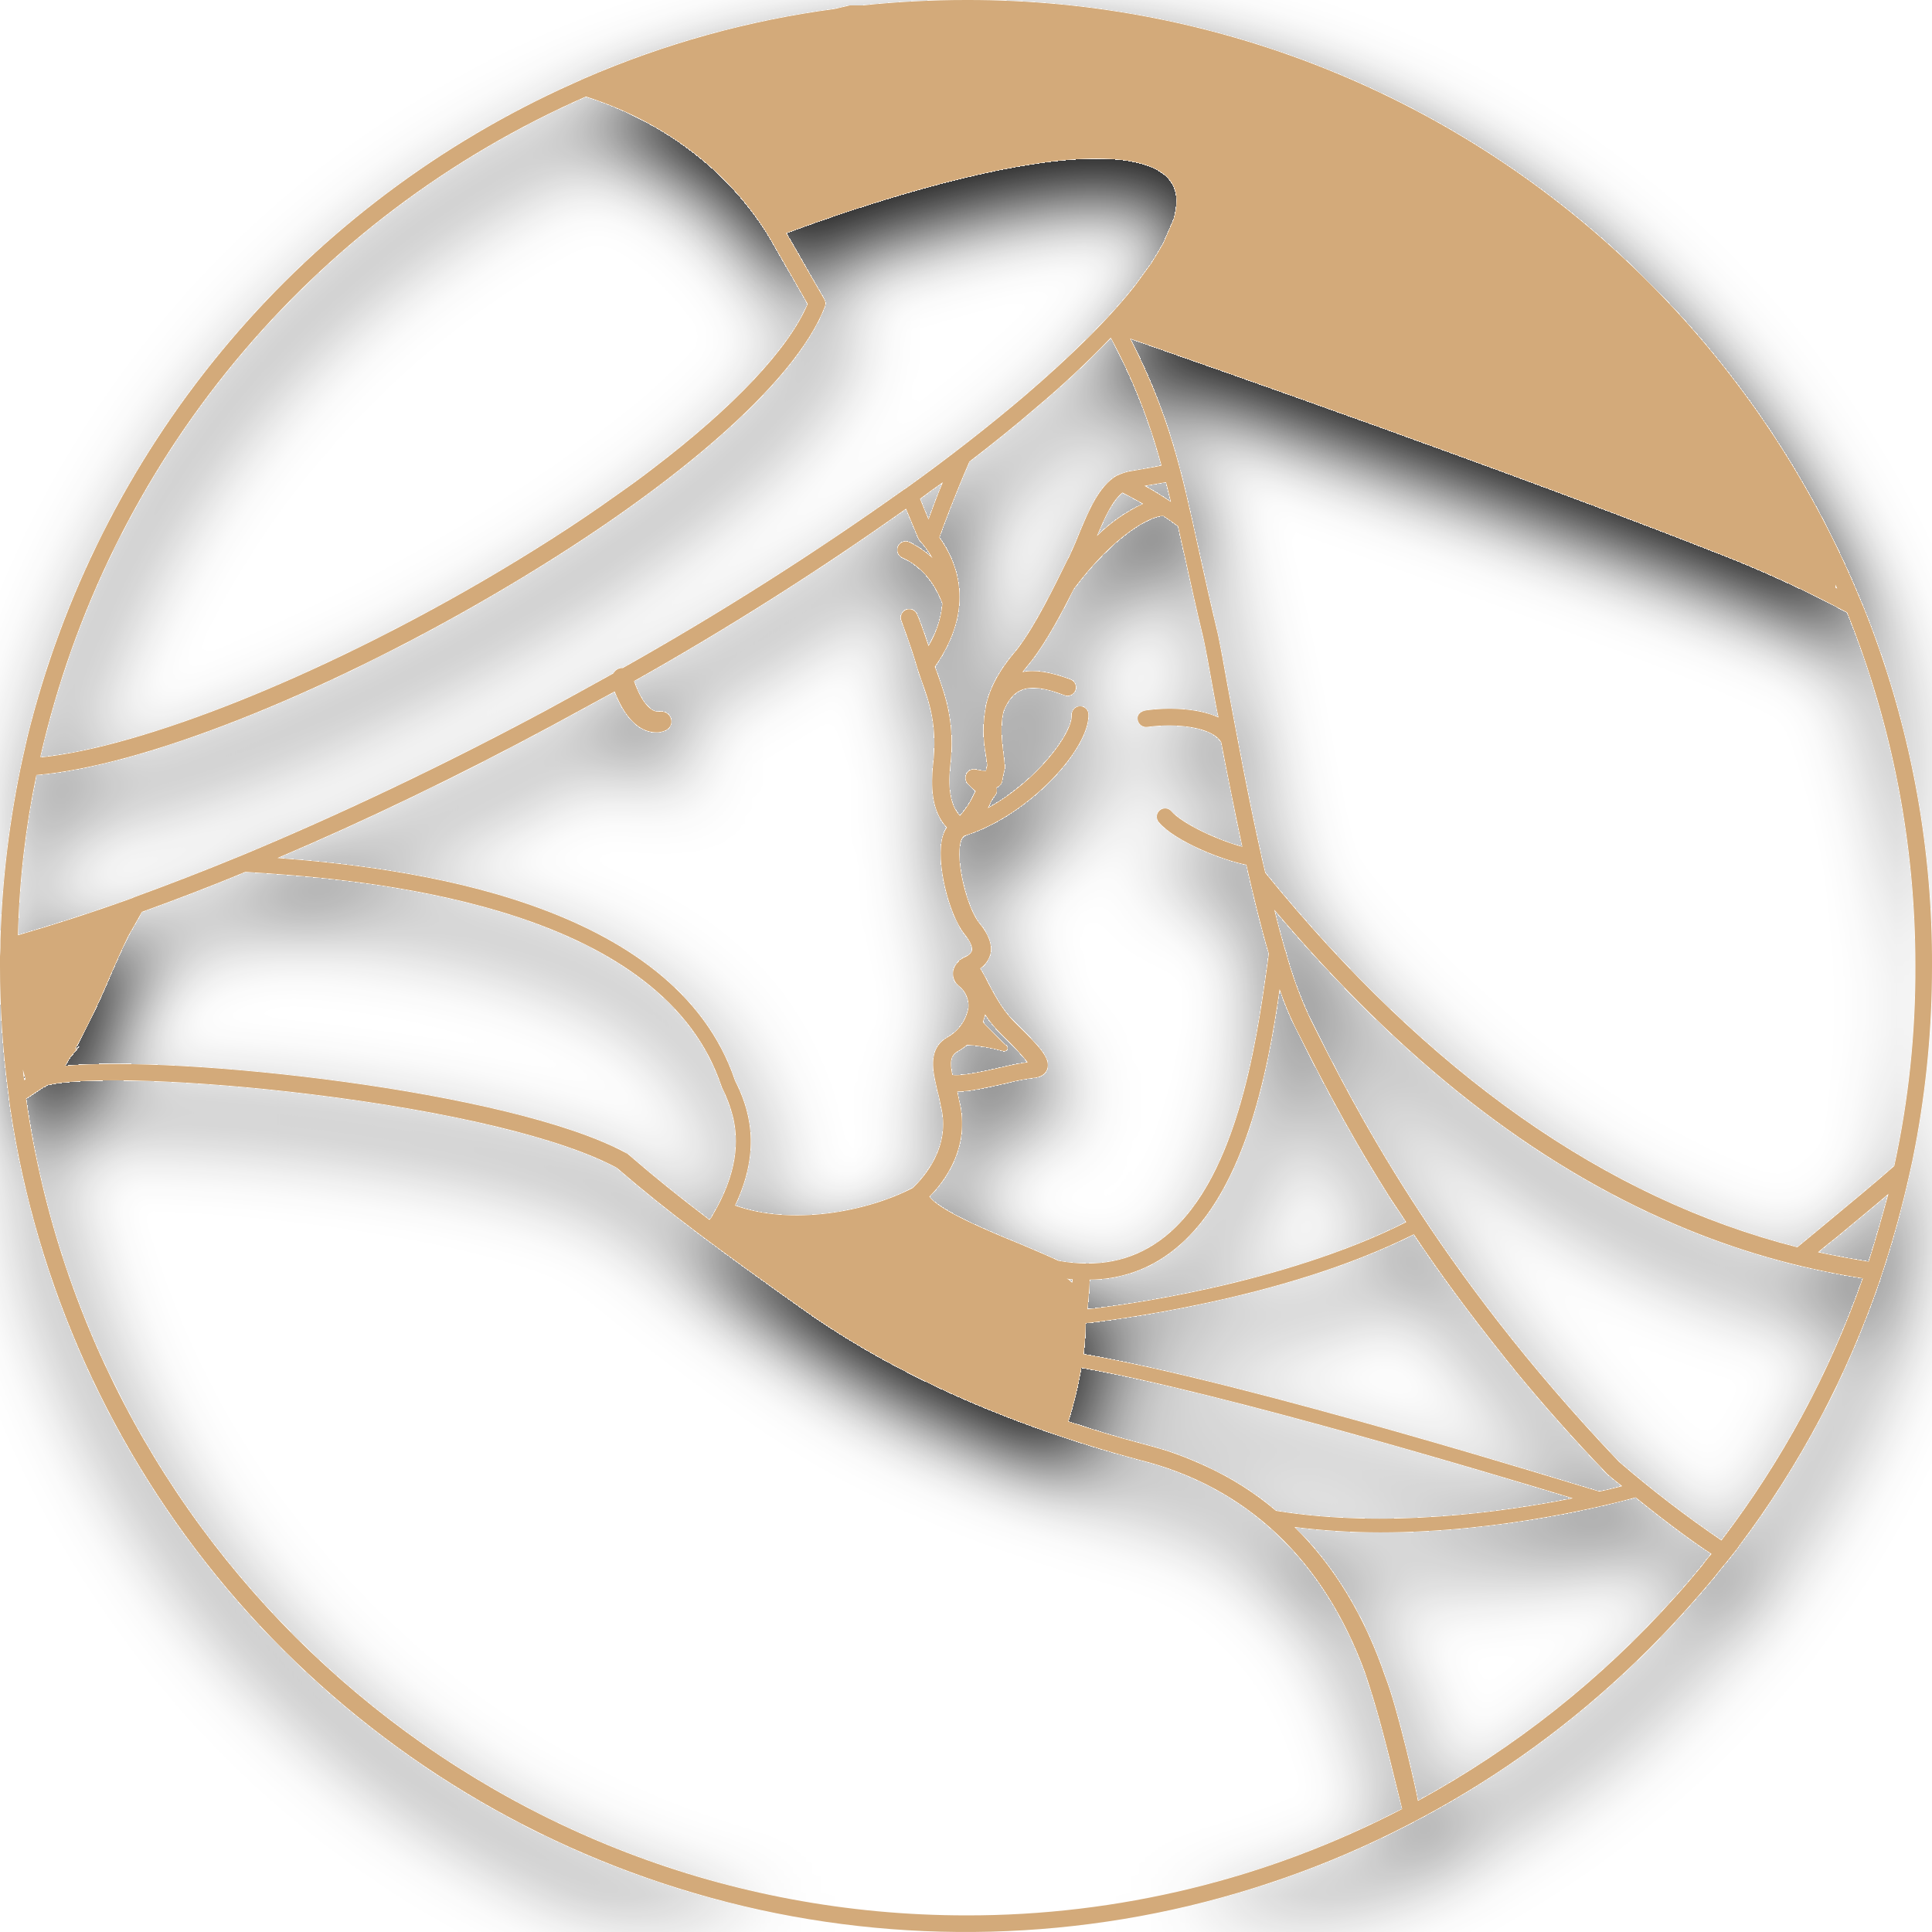
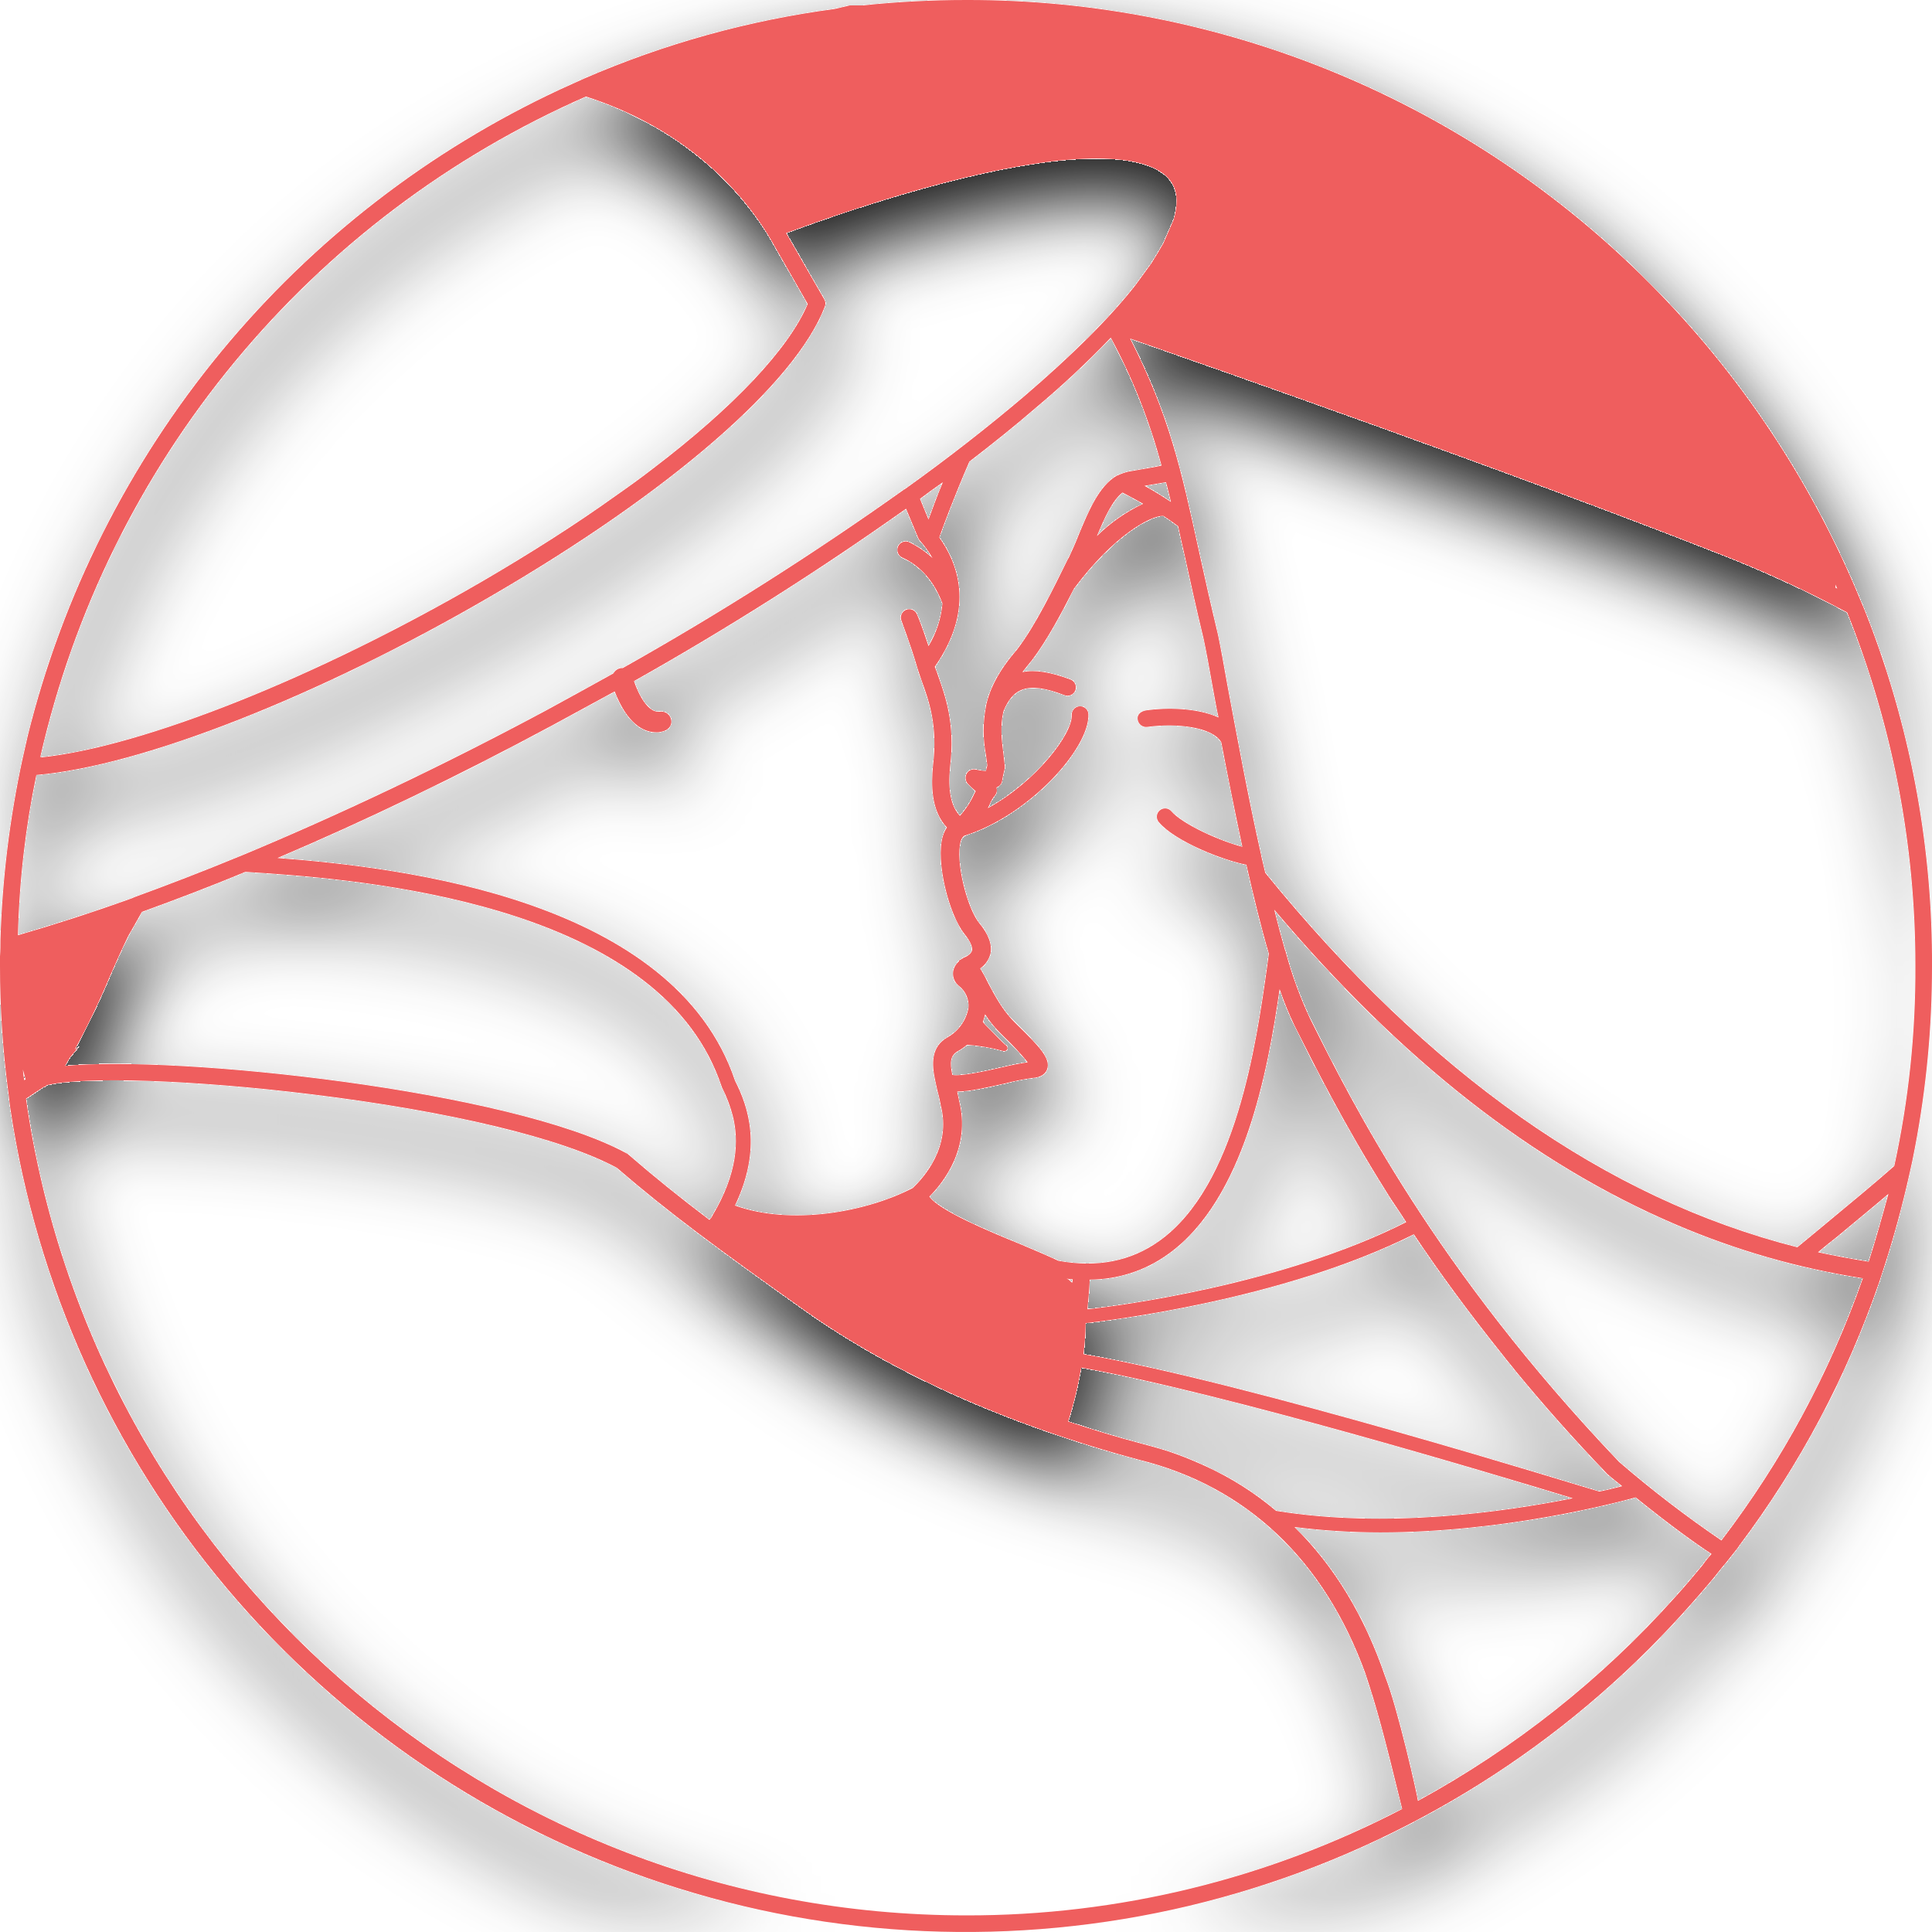
<svg xmlns="http://www.w3.org/2000/svg" width="203" height="203" viewBox="0 0 203 203" fill="none">
  <g filter="url(#filter0_d_35_160)">
-     <path d="M196.584 65.811C196.254 64.962 195.924 64.065 195.546 63.216C190.415 50.687 182.846 39.302 173.279 29.721C163.875 20.272 152.692 12.78 140.376 7.679C128.06 2.577 114.854 -0.033 101.524 -0C97.899 -0.001 94.278 0.188 90.673 0.566H89.305L87.701 0.943C78.629 2.149 69.77 4.61 61.377 8.256C60.527 8.633 59.725 9.011 58.876 9.388C45.077 15.814 32.891 25.246 23.209 36.992C13.528 48.739 6.597 62.502 2.925 77.275C2.736 78.124 2.548 78.926 2.359 79.775C1.018 85.998 0.244 92.33 0.047 98.693C0.047 99.306 0.047 99.872 -1.81177e-05 100.486V101.523C-0.002 105.893 0.281 110.258 0.849 114.591C0.944 115.205 0.991 115.865 1.085 116.478C3.858 135.068 11.738 152.522 23.847 166.896C35.956 181.27 51.819 192 69.667 197.889C87.516 203.778 106.649 204.595 124.935 200.25C143.221 195.905 159.941 186.568 173.232 173.279C175.638 170.873 177.902 168.372 180.072 165.778C180.497 165.259 180.874 164.74 181.299 164.268L182.384 162.9C182.525 162.738 182.651 162.565 182.761 162.381C189.09 153.962 194.057 144.602 197.48 134.641C197.669 134.075 197.858 133.462 198.046 132.896C199.037 129.829 199.886 126.668 200.594 123.508C200.83 122.517 201.019 121.573 201.207 120.583C202.401 114.316 203.002 107.95 203 101.571C203.061 89.359 200.887 77.239 196.584 65.811ZM150.351 46.185V46.044V46.185ZM119.545 75.624C119.58 75.853 119.703 76.06 119.888 76.201C120.073 76.342 120.305 76.406 120.536 76.378C123.649 75.954 127.376 76.378 128.32 77.982C128.98 81.426 129.735 85.2 130.537 88.975C128.178 88.361 124.263 86.616 123.083 85.248C123.009 85.161 122.918 85.09 122.816 85.038C122.714 84.986 122.603 84.955 122.489 84.946C122.376 84.938 122.261 84.951 122.152 84.987C122.044 85.022 121.943 85.079 121.857 85.153C121.77 85.228 121.699 85.318 121.647 85.42C121.595 85.522 121.564 85.633 121.555 85.747C121.547 85.861 121.56 85.975 121.596 86.084C121.631 86.192 121.688 86.293 121.762 86.38C123.461 88.408 128.508 90.39 130.962 90.862C131.716 94.164 132.471 97.325 133.32 100.202C133.273 100.674 133.179 101.146 133.132 101.618C132 109.685 129.877 124.64 121.809 130.395C118.837 132.518 115.299 133.226 111.195 132.471C110.11 131.952 108.647 131.339 107.09 130.678C104.071 129.452 98.646 127.187 97.655 125.725C99.118 124.262 102.043 120.583 100.769 115.629C100.722 115.299 100.627 115.016 100.58 114.686H100.627C101.854 114.686 103.505 114.308 105.628 113.836C106.559 113.592 107.505 113.403 108.459 113.27C109.449 113.223 109.874 112.751 110.015 112.374C110.44 111.242 109.213 109.968 106.949 107.751L106.571 107.373C105.251 106.052 104.449 104.448 103.788 103.222C103.551 102.718 103.283 102.23 102.986 101.759C103.525 101.39 103.911 100.836 104.071 100.202C104.26 99.259 103.882 98.174 102.892 96.995C101.618 95.438 100.344 90.437 100.957 88.361C101.02 88.137 101.152 87.939 101.335 87.795H101.382C108.128 85.672 114.591 78.549 114.356 74.963C114.323 74.743 114.208 74.543 114.034 74.404C113.859 74.265 113.639 74.198 113.416 74.216C113.194 74.234 112.987 74.336 112.838 74.501C112.688 74.666 112.606 74.882 112.61 75.105C112.752 77.039 108.883 82.134 103.788 84.917C103.876 84.765 103.955 84.607 104.024 84.445C104.138 84.155 104.297 83.885 104.496 83.644C104.592 83.545 104.664 83.426 104.705 83.295C104.746 83.163 104.755 83.024 104.732 82.889C104.735 82.863 104.732 82.837 104.724 82.813C104.716 82.788 104.702 82.766 104.684 82.747C104.72 82.742 104.753 82.726 104.779 82.7C104.916 82.646 105.036 82.556 105.127 82.44C105.218 82.324 105.277 82.186 105.298 82.04C105.439 81.19 105.534 80.954 105.534 80.907C105.572 80.785 105.588 80.657 105.581 80.53L105.439 79.256C105.251 77.794 105.062 76.331 105.439 74.727C106.383 72.463 107.751 71.472 111.808 73.029C111.918 73.077 112.037 73.103 112.157 73.103C112.277 73.104 112.396 73.08 112.507 73.034C112.618 72.987 112.718 72.918 112.801 72.831C112.884 72.744 112.948 72.641 112.99 72.528C113.032 72.416 113.05 72.296 113.044 72.176C113.038 72.056 113.007 71.938 112.954 71.83C112.901 71.723 112.826 71.627 112.734 71.549C112.643 71.471 112.536 71.413 112.421 71.378C110.393 70.623 108.742 70.34 107.421 70.623C107.704 70.246 108.034 69.868 108.364 69.444L108.411 69.396C110.015 67.273 111.478 64.537 112.846 61.848C117.045 56.234 120.913 54.158 122.234 54.206C122.989 54.677 123.508 55.102 123.791 55.291C123.98 56.234 124.215 57.225 124.451 58.263C125.017 60.857 125.678 63.83 126.48 67.179C126.763 68.5 127.093 70.34 127.471 72.463C127.659 73.406 127.801 74.397 128.037 75.388C125.772 74.35 122.517 74.35 120.488 74.633C119.781 74.727 119.451 75.152 119.545 75.624ZM7.359 111.1L8.303 109.968C8.194 110.104 8.046 110.202 7.878 110.251C9.233 107.751 10.461 105.185 11.558 102.561C12.171 101.146 12.832 99.683 13.492 98.315L14.059 97.325L14.908 95.815C18.399 94.541 22.031 93.173 25.758 91.616H25.9C36.043 92.277 65.717 94.164 74.492 111.006C75.008 112.01 75.45 113.05 75.812 114.119C75.812 114.167 75.86 114.214 75.86 114.261C76.345 115.207 76.725 116.204 76.992 117.233C77.652 119.828 77.511 123.272 74.869 127.706C74.822 127.753 74.822 127.848 74.775 127.895L74.539 128.178C71.425 125.819 68.783 123.696 66 121.29C65.953 121.243 65.905 121.196 65.858 121.196C53.687 114.544 18.54 110.864 6.841 111.997C6.982 111.714 7.171 111.43 7.359 111.1ZM70.529 75.671C70.49 75.396 70.344 75.148 70.124 74.98C69.903 74.812 69.624 74.738 69.349 74.774C68.076 74.963 67.085 72.934 66.613 71.566C76.449 66.025 85.991 59.978 95.202 53.451L96.476 56.517C96.512 56.602 96.56 56.681 96.617 56.753C97.132 57.337 97.59 57.969 97.985 58.64C97.264 57.98 96.455 57.424 95.579 56.989C95.473 56.934 95.358 56.902 95.239 56.893C95.12 56.884 95.001 56.9 94.888 56.938C94.775 56.976 94.671 57.037 94.582 57.116C94.494 57.196 94.422 57.292 94.371 57.4C94.32 57.508 94.292 57.625 94.287 57.744C94.283 57.863 94.302 57.981 94.345 58.093C94.387 58.204 94.451 58.306 94.534 58.392C94.616 58.477 94.715 58.546 94.825 58.593C96.193 59.206 97.985 60.574 99.023 63.405C98.886 64.991 98.386 66.525 97.561 67.887C96.995 66.141 96.428 64.679 96.381 64.632C96.346 64.516 96.288 64.41 96.21 64.319C96.132 64.227 96.036 64.152 95.929 64.099C95.821 64.046 95.703 64.015 95.583 64.009C95.463 64.003 95.343 64.021 95.231 64.063C95.118 64.105 95.015 64.169 94.928 64.252C94.841 64.335 94.772 64.435 94.725 64.546C94.679 64.656 94.655 64.776 94.656 64.896C94.656 65.016 94.682 65.135 94.73 65.245C94.73 65.292 95.721 67.84 96.381 70.151C96.523 70.576 96.664 71.047 96.853 71.566C97.608 73.642 98.552 76.284 98.032 80.436C97.844 82.417 97.797 85.153 99.495 86.946C99.307 87.221 99.164 87.523 99.07 87.842C98.268 90.484 99.731 96.145 101.335 98.127C102.137 99.117 102.184 99.683 102.137 99.872C102.09 100.061 101.901 100.297 101.571 100.486C101.352 100.567 101.146 100.678 100.957 100.816C100.91 100.816 100.91 100.863 100.863 100.863C100.816 100.863 100.769 100.91 100.769 100.957V101.004C100.452 101.27 100.235 101.637 100.155 102.042C100.108 102.333 100.14 102.631 100.248 102.905C100.356 103.179 100.536 103.419 100.769 103.599C101.114 103.871 101.386 104.225 101.559 104.629C101.732 105.032 101.801 105.473 101.759 105.911C101.642 106.549 101.387 107.153 101.012 107.683C100.637 108.212 100.152 108.654 99.589 108.977C97.797 109.968 97.891 111.808 98.268 113.553C98.363 113.931 98.41 114.261 98.504 114.638C98.646 115.11 98.74 115.582 98.835 116.054V116.101C100.014 120.535 96.995 123.791 95.91 124.829C91.003 127.376 83.125 128.791 77.228 126.668C80.106 120.63 78.643 116.337 77.228 113.553C70.859 94.588 42.459 91.145 29.155 90.154C38.354 86.238 48.167 81.521 58.074 76.19L64.585 72.651C65.905 76.048 67.604 76.945 68.972 76.945C69.131 76.955 69.29 76.939 69.444 76.897C70.246 76.756 70.623 76.237 70.529 75.671ZM96.664 52.413C97.466 51.8 98.268 51.233 99.07 50.667C98.41 52.224 97.938 53.592 97.561 54.583L96.664 52.413ZM105.628 109.779C105.439 109.638 104.449 108.6 103.694 107.845C103.541 107.699 103.399 107.541 103.269 107.373C103.369 107.113 103.448 106.845 103.505 106.571C103.987 107.328 104.557 108.025 105.203 108.647L105.581 109.024C106.437 109.838 107.24 110.704 107.987 111.619C107.279 111.713 106.288 111.902 105.109 112.185C103.694 112.516 100.863 113.129 100.061 112.94C99.778 111.619 99.872 110.911 100.58 110.487C100.947 110.284 101.295 110.047 101.618 109.779C102.91 109.873 104.19 110.094 105.439 110.44H105.534C105.606 110.439 105.677 110.416 105.736 110.374C105.795 110.332 105.84 110.272 105.864 110.204C105.875 110.117 105.858 110.029 105.815 109.953C105.773 109.877 105.707 109.816 105.628 109.779ZM112.657 134.783C112.516 134.688 112.421 134.547 112.28 134.452C112.138 134.358 112.138 134.405 112.091 134.358C112.233 134.358 112.327 134.405 112.468 134.405H112.704C112.712 134.533 112.696 134.661 112.657 134.783ZM113.601 143.699C128.367 146.294 156.673 154.786 165.259 157.427C157.947 158.89 145.586 160.635 134.075 158.748C131.819 156.841 129.311 155.253 126.621 154.031C125.678 153.606 124.687 153.182 123.649 152.804C122.517 152.38 121.29 152.049 120.064 151.719C117.375 151.011 114.78 150.209 112.233 149.36C112.823 147.508 113.28 145.616 113.601 143.699ZM113.837 142.284C113.979 141.236 114.057 140.18 114.072 139.123V139.029C116.148 138.793 134.689 136.623 148.558 129.688C151.2 133.651 154.314 137.896 157.947 142.425C158.371 142.991 158.843 143.51 159.267 144.076C162.145 147.568 165.306 151.153 168.844 154.833C168.844 154.839 168.846 154.845 168.848 154.851C168.85 154.856 168.854 154.862 168.858 154.866C168.862 154.87 168.868 154.874 168.873 154.876C168.879 154.879 168.885 154.88 168.891 154.88C169.41 155.352 169.929 155.729 170.448 156.154C169.835 156.295 169.033 156.531 168.042 156.72C166.202 156.201 131.009 145.256 113.837 142.284ZM114.261 137.566C114.45 135.632 114.497 134.736 114.497 134.452C117.463 134.443 120.351 133.503 122.753 131.763C130.726 126.055 133.226 112.516 134.453 103.929C134.897 105.232 135.416 106.508 136.01 107.751L136.198 108.128C138.18 112.044 141.105 117.941 145.634 125.159C145.917 125.631 146.247 126.149 146.577 126.621C146.954 127.187 147.379 127.801 147.756 128.414C134.736 135.019 117.375 137.236 114.261 137.566ZM115.252 56.328C116.054 54.441 116.856 52.602 117.941 51.752C118.743 52.177 119.451 52.554 120.111 52.932C118.311 53.782 116.668 54.93 115.252 56.328ZM120.253 51.045C121.29 50.856 122.045 50.762 122.517 50.667C122.706 51.328 122.847 52.035 123.036 52.743C122.328 52.271 121.385 51.658 120.253 51.045ZM118.649 49.535C118.224 49.627 117.812 49.769 117.422 49.96H117.375C115.488 51.045 114.403 53.639 113.365 56.14C113.035 56.989 112.657 57.838 112.28 58.64L112.233 58.687C110.629 61.942 108.836 65.669 106.855 68.264C104.92 70.481 103.977 72.416 103.599 74.161V74.208C103.268 75.906 103.268 77.652 103.599 79.35C103.647 79.728 103.694 80.058 103.741 80.436C103.682 80.621 103.635 80.81 103.599 81.002C103.234 80.987 102.871 80.939 102.514 80.86C102.332 80.818 102.141 80.837 101.971 80.913C101.8 80.99 101.66 81.121 101.571 81.285C101.483 81.448 101.445 81.633 101.462 81.818C101.478 82.002 101.549 82.178 101.665 82.323C101.928 82.611 102.212 82.879 102.514 83.125C102.467 83.266 102.373 83.361 102.326 83.502C101.951 84.31 101.458 85.057 100.863 85.719C99.92 84.729 99.589 83.077 99.825 80.577C100.391 76.001 99.306 73.076 98.552 70.953C98.457 70.623 98.316 70.34 98.221 70.057C102.609 63.782 100.486 58.97 98.693 56.47C99.07 55.385 100.203 52.318 101.854 48.497C104.307 46.61 106.666 44.723 108.789 42.883C111.566 40.563 114.212 38.09 116.714 35.477C119.006 39.737 120.795 44.249 122.045 48.922C121.432 49.063 120.3 49.252 118.649 49.535ZM192.857 61.423C192.904 61.565 192.999 61.706 193.046 61.848C192.999 61.801 192.904 61.801 192.857 61.754V61.423ZM61.565 10.143C69.632 12.737 76.331 17.738 80.577 24.484L81.002 25.192L84.87 31.938C82.889 36.656 77.086 42.789 68.594 49.252C67.321 50.243 66 51.186 64.585 52.177C60.433 55.149 55.763 58.121 50.667 61.093C33.212 71.236 15.096 78.454 4.293 79.586L4.246 79.492C7.719 64.259 14.713 50.051 24.667 38.008C34.621 25.965 47.258 16.422 61.565 10.143ZM3.821 81.426H3.868C14.861 80.483 33.59 73.123 51.564 62.65C70.481 51.658 83.597 40.241 86.663 32.221C86.714 32.1 86.736 31.969 86.728 31.838C86.719 31.707 86.681 31.58 86.616 31.466L82.606 24.484C96.334 19.436 107.892 16.653 115.205 16.653C119.498 16.653 122.281 17.597 123.225 19.389C123.744 20.333 123.744 21.607 123.319 23.069L122.234 25.569C121.857 26.23 121.432 26.938 120.96 27.692L119.309 29.957C116.62 33.401 112.657 37.316 107.657 41.609C103.93 44.77 99.731 48.072 95.108 51.375C95.06 51.375 95.06 51.422 95.013 51.422C85.494 58.202 75.62 64.469 65.434 70.198C65.306 70.188 65.177 70.204 65.056 70.246C64.795 70.337 64.576 70.521 64.443 70.764C62.131 72.038 59.773 73.359 57.414 74.633C46.327 80.577 35.429 85.719 25.334 89.918C25.239 89.965 25.192 89.965 25.098 90.012C21.324 91.569 17.644 92.984 14.153 94.258C14.059 94.305 13.917 94.353 13.823 94.4C9.624 95.909 5.614 97.183 1.887 98.268C2.02 92.607 2.667 86.97 3.821 81.426ZM2.406 112.374L2.689 113.412C2.642 113.459 2.595 113.459 2.547 113.506C2.474 113.133 2.427 112.754 2.406 112.374ZM101.524 201.254C51.281 201.254 9.577 163.891 2.736 115.44C3.444 114.969 4.057 114.544 4.67 114.167L4.718 114.214L4.906 114.025C8.822 113.082 20.333 113.459 32.646 114.969C47.318 116.761 59.065 119.592 64.82 122.706C70.34 127.47 75.341 131.15 84.587 137.708C93.834 144.265 105.864 149.69 119.639 153.37C130.962 156.154 139.123 163.891 143.463 175.826C144.69 179.553 145.35 181.959 147.332 190.073C133.19 197.445 117.472 201.282 101.524 201.254ZM178.893 164.457C177.949 165.589 177.006 166.721 176.015 167.806C168.3 176.443 159.156 183.688 148.983 189.224C148.983 188.894 146.86 179.459 145.539 176.156C143.369 169.788 140.161 164.504 136.01 160.447C138.998 160.822 142.008 161.011 145.02 161.013C158.182 161.013 170.024 157.852 171.864 157.333C175.543 160.305 178.185 162.192 179.836 163.277C179.496 163.649 179.181 164.043 178.893 164.457ZM180.874 161.862C177.134 159.318 173.542 156.562 170.118 153.606C150.776 133.32 142.048 115.818 137.849 107.42L137.661 107.043C136.587 104.75 135.719 102.366 135.066 99.919C135.066 99.872 135.066 99.872 135.019 99.825C134.641 98.504 134.264 97.089 133.887 95.579C147.237 111.383 161.06 122.234 176.062 128.65C182.358 131.351 188.967 133.253 195.735 134.311C192.274 144.225 187.257 153.524 180.874 161.862ZM196.348 132.565C194.555 132.282 192.763 131.952 191.017 131.575C191.678 131.009 192.338 130.49 192.999 129.971C194.98 128.32 196.82 126.81 198.424 125.442C197.763 127.848 197.103 130.207 196.348 132.565ZM199.037 122.517C197.009 124.31 194.603 126.291 191.819 128.603C191.159 129.169 189.696 130.348 188.847 131.056C168.75 125.961 150.115 112.846 132.943 91.711C132.802 91.097 132.66 90.531 132.518 89.918V89.871C131.103 83.596 129.924 77.086 128.98 72.085C128.603 69.962 128.273 68.123 127.99 66.754C127.188 63.405 126.527 60.433 125.961 57.838C124.121 49.394 122.847 43.591 118.743 35.571C127.093 38.496 158.56 49.488 180.497 58.121C185.146 59.923 189.684 62.002 194.084 64.348C198.835 76.15 201.269 88.755 201.254 101.476C201.291 108.55 200.548 115.606 199.037 122.517Z" fill="#D3AA7A" />
+     <path d="M196.584 65.811C196.254 64.962 195.924 64.065 195.546 63.216C190.415 50.687 182.846 39.302 173.279 29.721C163.875 20.272 152.692 12.78 140.376 7.679C128.06 2.577 114.854 -0.033 101.524 -0C97.899 -0.001 94.278 0.188 90.673 0.566H89.305L87.701 0.943C78.629 2.149 69.77 4.61 61.377 8.256C60.527 8.633 59.725 9.011 58.876 9.388C45.077 15.814 32.891 25.246 23.209 36.992C13.528 48.739 6.597 62.502 2.925 77.275C2.736 78.124 2.548 78.926 2.359 79.775C1.018 85.998 0.244 92.33 0.047 98.693C0.047 99.306 0.047 99.872 -1.81177e-05 100.486V101.523C-0.002 105.893 0.281 110.258 0.849 114.591C0.944 115.205 0.991 115.865 1.085 116.478C3.858 135.068 11.738 152.522 23.847 166.896C35.956 181.27 51.819 192 69.667 197.889C87.516 203.778 106.649 204.595 124.935 200.25C143.221 195.905 159.941 186.568 173.232 173.279C175.638 170.873 177.902 168.372 180.072 165.778C180.497 165.259 180.874 164.74 181.299 164.268L182.384 162.9C182.525 162.738 182.651 162.565 182.761 162.381C189.09 153.962 194.057 144.602 197.48 134.641C197.669 134.075 197.858 133.462 198.046 132.896C199.037 129.829 199.886 126.668 200.594 123.508C200.83 122.517 201.019 121.573 201.207 120.583C202.401 114.316 203.002 107.95 203 101.571C203.061 89.359 200.887 77.239 196.584 65.811ZM150.351 46.185V46.044V46.185ZM119.545 75.624C119.58 75.853 119.703 76.06 119.888 76.201C120.073 76.342 120.305 76.406 120.536 76.378C123.649 75.954 127.376 76.378 128.32 77.982C128.98 81.426 129.735 85.2 130.537 88.975C128.178 88.361 124.263 86.616 123.083 85.248C123.009 85.161 122.918 85.09 122.816 85.038C122.714 84.986 122.603 84.955 122.489 84.946C122.376 84.938 122.261 84.951 122.152 84.987C122.044 85.022 121.943 85.079 121.857 85.153C121.77 85.228 121.699 85.318 121.647 85.42C121.595 85.522 121.564 85.633 121.555 85.747C121.547 85.861 121.56 85.975 121.596 86.084C121.631 86.192 121.688 86.293 121.762 86.38C123.461 88.408 128.508 90.39 130.962 90.862C131.716 94.164 132.471 97.325 133.32 100.202C133.273 100.674 133.179 101.146 133.132 101.618C132 109.685 129.877 124.64 121.809 130.395C118.837 132.518 115.299 133.226 111.195 132.471C110.11 131.952 108.647 131.339 107.09 130.678C104.071 129.452 98.646 127.187 97.655 125.725C99.118 124.262 102.043 120.583 100.769 115.629C100.722 115.299 100.627 115.016 100.58 114.686H100.627C101.854 114.686 103.505 114.308 105.628 113.836C106.559 113.592 107.505 113.403 108.459 113.27C109.449 113.223 109.874 112.751 110.015 112.374C110.44 111.242 109.213 109.968 106.949 107.751L106.571 107.373C105.251 106.052 104.449 104.448 103.788 103.222C103.551 102.718 103.283 102.23 102.986 101.759C103.525 101.39 103.911 100.836 104.071 100.202C104.26 99.259 103.882 98.174 102.892 96.995C101.618 95.438 100.344 90.437 100.957 88.361C101.02 88.137 101.152 87.939 101.335 87.795H101.382C108.128 85.672 114.591 78.549 114.356 74.963C114.323 74.743 114.208 74.543 114.034 74.404C113.859 74.265 113.639 74.198 113.416 74.216C113.194 74.234 112.987 74.336 112.838 74.501C112.688 74.666 112.606 74.882 112.61 75.105C112.752 77.039 108.883 82.134 103.788 84.917C103.876 84.765 103.955 84.607 104.024 84.445C104.138 84.155 104.297 83.885 104.496 83.644C104.592 83.545 104.664 83.426 104.705 83.295C104.746 83.163 104.755 83.024 104.732 82.889C104.735 82.863 104.732 82.837 104.724 82.813C104.716 82.788 104.702 82.766 104.684 82.747C104.72 82.742 104.753 82.726 104.779 82.7C104.916 82.646 105.036 82.556 105.127 82.44C105.218 82.324 105.277 82.186 105.298 82.04C105.439 81.19 105.534 80.954 105.534 80.907C105.572 80.785 105.588 80.657 105.581 80.53L105.439 79.256C105.251 77.794 105.062 76.331 105.439 74.727C106.383 72.463 107.751 71.472 111.808 73.029C111.918 73.077 112.037 73.103 112.157 73.103C112.277 73.104 112.396 73.08 112.507 73.034C112.618 72.987 112.718 72.918 112.801 72.831C112.884 72.744 112.948 72.641 112.99 72.528C113.032 72.416 113.05 72.296 113.044 72.176C113.038 72.056 113.007 71.938 112.954 71.83C112.901 71.723 112.826 71.627 112.734 71.549C112.643 71.471 112.536 71.413 112.421 71.378C110.393 70.623 108.742 70.34 107.421 70.623C107.704 70.246 108.034 69.868 108.364 69.444L108.411 69.396C110.015 67.273 111.478 64.537 112.846 61.848C117.045 56.234 120.913 54.158 122.234 54.206C122.989 54.677 123.508 55.102 123.791 55.291C123.98 56.234 124.215 57.225 124.451 58.263C125.017 60.857 125.678 63.83 126.48 67.179C126.763 68.5 127.093 70.34 127.471 72.463C127.659 73.406 127.801 74.397 128.037 75.388C125.772 74.35 122.517 74.35 120.488 74.633C119.781 74.727 119.451 75.152 119.545 75.624ZM7.359 111.1L8.303 109.968C8.194 110.104 8.046 110.202 7.878 110.251C9.233 107.751 10.461 105.185 11.558 102.561C12.171 101.146 12.832 99.683 13.492 98.315L14.059 97.325L14.908 95.815C18.399 94.541 22.031 93.173 25.758 91.616H25.9C36.043 92.277 65.717 94.164 74.492 111.006C75.008 112.01 75.45 113.05 75.812 114.119C75.812 114.167 75.86 114.214 75.86 114.261C76.345 115.207 76.725 116.204 76.992 117.233C77.652 119.828 77.511 123.272 74.869 127.706C74.822 127.753 74.822 127.848 74.775 127.895L74.539 128.178C71.425 125.819 68.783 123.696 66 121.29C65.953 121.243 65.905 121.196 65.858 121.196C53.687 114.544 18.54 110.864 6.841 111.997C6.982 111.714 7.171 111.43 7.359 111.1ZM70.529 75.671C70.49 75.396 70.344 75.148 70.124 74.98C69.903 74.812 69.624 74.738 69.349 74.774C68.076 74.963 67.085 72.934 66.613 71.566C76.449 66.025 85.991 59.978 95.202 53.451L96.476 56.517C96.512 56.602 96.56 56.681 96.617 56.753C97.132 57.337 97.59 57.969 97.985 58.64C97.264 57.98 96.455 57.424 95.579 56.989C95.473 56.934 95.358 56.902 95.239 56.893C95.12 56.884 95.001 56.9 94.888 56.938C94.775 56.976 94.671 57.037 94.582 57.116C94.494 57.196 94.422 57.292 94.371 57.4C94.32 57.508 94.292 57.625 94.287 57.744C94.283 57.863 94.302 57.981 94.345 58.093C94.387 58.204 94.451 58.306 94.534 58.392C94.616 58.477 94.715 58.546 94.825 58.593C96.193 59.206 97.985 60.574 99.023 63.405C98.886 64.991 98.386 66.525 97.561 67.887C96.995 66.141 96.428 64.679 96.381 64.632C96.346 64.516 96.288 64.41 96.21 64.319C96.132 64.227 96.036 64.152 95.929 64.099C95.821 64.046 95.703 64.015 95.583 64.009C95.463 64.003 95.343 64.021 95.231 64.063C95.118 64.105 95.015 64.169 94.928 64.252C94.841 64.335 94.772 64.435 94.725 64.546C94.679 64.656 94.655 64.776 94.656 64.896C94.656 65.016 94.682 65.135 94.73 65.245C94.73 65.292 95.721 67.84 96.381 70.151C96.523 70.576 96.664 71.047 96.853 71.566C97.608 73.642 98.552 76.284 98.032 80.436C97.844 82.417 97.797 85.153 99.495 86.946C99.307 87.221 99.164 87.523 99.07 87.842C98.268 90.484 99.731 96.145 101.335 98.127C102.137 99.117 102.184 99.683 102.137 99.872C102.09 100.061 101.901 100.297 101.571 100.486C101.352 100.567 101.146 100.678 100.957 100.816C100.91 100.816 100.91 100.863 100.863 100.863C100.816 100.863 100.769 100.91 100.769 100.957V101.004C100.452 101.27 100.235 101.637 100.155 102.042C100.108 102.333 100.14 102.631 100.248 102.905C100.356 103.179 100.536 103.419 100.769 103.599C101.114 103.871 101.386 104.225 101.559 104.629C101.732 105.032 101.801 105.473 101.759 105.911C101.642 106.549 101.387 107.153 101.012 107.683C100.637 108.212 100.152 108.654 99.589 108.977C97.797 109.968 97.891 111.808 98.268 113.553C98.363 113.931 98.41 114.261 98.504 114.638C98.646 115.11 98.74 115.582 98.835 116.054V116.101C100.014 120.535 96.995 123.791 95.91 124.829C91.003 127.376 83.125 128.791 77.228 126.668C80.106 120.63 78.643 116.337 77.228 113.553C70.859 94.588 42.459 91.145 29.155 90.154C38.354 86.238 48.167 81.521 58.074 76.19L64.585 72.651C65.905 76.048 67.604 76.945 68.972 76.945C69.131 76.955 69.29 76.939 69.444 76.897C70.246 76.756 70.623 76.237 70.529 75.671ZM96.664 52.413C97.466 51.8 98.268 51.233 99.07 50.667C98.41 52.224 97.938 53.592 97.561 54.583L96.664 52.413ZM105.628 109.779C105.439 109.638 104.449 108.6 103.694 107.845C103.541 107.699 103.399 107.541 103.269 107.373C103.369 107.113 103.448 106.845 103.505 106.571C103.987 107.328 104.557 108.025 105.203 108.647L105.581 109.024C106.437 109.838 107.24 110.704 107.987 111.619C107.279 111.713 106.288 111.902 105.109 112.185C103.694 112.516 100.863 113.129 100.061 112.94C99.778 111.619 99.872 110.911 100.58 110.487C100.947 110.284 101.295 110.047 101.618 109.779C102.91 109.873 104.19 110.094 105.439 110.44H105.534C105.606 110.439 105.677 110.416 105.736 110.374C105.795 110.332 105.84 110.272 105.864 110.204C105.875 110.117 105.858 110.029 105.815 109.953C105.773 109.877 105.707 109.816 105.628 109.779ZM112.657 134.783C112.516 134.688 112.421 134.547 112.28 134.452C112.138 134.358 112.138 134.405 112.091 134.358C112.233 134.358 112.327 134.405 112.468 134.405H112.704C112.712 134.533 112.696 134.661 112.657 134.783ZM113.601 143.699C128.367 146.294 156.673 154.786 165.259 157.427C157.947 158.89 145.586 160.635 134.075 158.748C131.819 156.841 129.311 155.253 126.621 154.031C125.678 153.606 124.687 153.182 123.649 152.804C122.517 152.38 121.29 152.049 120.064 151.719C117.375 151.011 114.78 150.209 112.233 149.36C112.823 147.508 113.28 145.616 113.601 143.699ZM113.837 142.284C113.979 141.236 114.057 140.18 114.072 139.123V139.029C116.148 138.793 134.689 136.623 148.558 129.688C151.2 133.651 154.314 137.896 157.947 142.425C158.371 142.991 158.843 143.51 159.267 144.076C162.145 147.568 165.306 151.153 168.844 154.833C168.844 154.839 168.846 154.845 168.848 154.851C168.85 154.856 168.854 154.862 168.858 154.866C168.862 154.87 168.868 154.874 168.873 154.876C168.879 154.879 168.885 154.88 168.891 154.88C169.41 155.352 169.929 155.729 170.448 156.154C169.835 156.295 169.033 156.531 168.042 156.72C166.202 156.201 131.009 145.256 113.837 142.284ZM114.261 137.566C114.45 135.632 114.497 134.736 114.497 134.452C117.463 134.443 120.351 133.503 122.753 131.763C130.726 126.055 133.226 112.516 134.453 103.929C134.897 105.232 135.416 106.508 136.01 107.751L136.198 108.128C138.18 112.044 141.105 117.941 145.634 125.159C145.917 125.631 146.247 126.149 146.577 126.621C146.954 127.187 147.379 127.801 147.756 128.414C134.736 135.019 117.375 137.236 114.261 137.566ZM115.252 56.328C116.054 54.441 116.856 52.602 117.941 51.752C118.743 52.177 119.451 52.554 120.111 52.932C118.311 53.782 116.668 54.93 115.252 56.328ZM120.253 51.045C121.29 50.856 122.045 50.762 122.517 50.667C122.706 51.328 122.847 52.035 123.036 52.743C122.328 52.271 121.385 51.658 120.253 51.045ZM118.649 49.535C118.224 49.627 117.812 49.769 117.422 49.96H117.375C115.488 51.045 114.403 53.639 113.365 56.14C113.035 56.989 112.657 57.838 112.28 58.64L112.233 58.687C110.629 61.942 108.836 65.669 106.855 68.264C104.92 70.481 103.977 72.416 103.599 74.161V74.208C103.268 75.906 103.268 77.652 103.599 79.35C103.647 79.728 103.694 80.058 103.741 80.436C103.682 80.621 103.635 80.81 103.599 81.002C103.234 80.987 102.871 80.939 102.514 80.86C102.332 80.818 102.141 80.837 101.971 80.913C101.8 80.99 101.66 81.121 101.571 81.285C101.483 81.448 101.445 81.633 101.462 81.818C101.478 82.002 101.549 82.178 101.665 82.323C101.928 82.611 102.212 82.879 102.514 83.125C102.467 83.266 102.373 83.361 102.326 83.502C101.951 84.31 101.458 85.057 100.863 85.719C99.92 84.729 99.589 83.077 99.825 80.577C100.391 76.001 99.306 73.076 98.552 70.953C98.457 70.623 98.316 70.34 98.221 70.057C102.609 63.782 100.486 58.97 98.693 56.47C99.07 55.385 100.203 52.318 101.854 48.497C104.307 46.61 106.666 44.723 108.789 42.883C111.566 40.563 114.212 38.09 116.714 35.477C119.006 39.737 120.795 44.249 122.045 48.922C121.432 49.063 120.3 49.252 118.649 49.535ZM192.857 61.423C192.904 61.565 192.999 61.706 193.046 61.848C192.999 61.801 192.904 61.801 192.857 61.754V61.423ZM61.565 10.143C69.632 12.737 76.331 17.738 80.577 24.484L81.002 25.192L84.87 31.938C82.889 36.656 77.086 42.789 68.594 49.252C67.321 50.243 66 51.186 64.585 52.177C60.433 55.149 55.763 58.121 50.667 61.093C33.212 71.236 15.096 78.454 4.293 79.586L4.246 79.492C7.719 64.259 14.713 50.051 24.667 38.008C34.621 25.965 47.258 16.422 61.565 10.143ZM3.821 81.426H3.868C14.861 80.483 33.59 73.123 51.564 62.65C70.481 51.658 83.597 40.241 86.663 32.221C86.714 32.1 86.736 31.969 86.728 31.838C86.719 31.707 86.681 31.58 86.616 31.466L82.606 24.484C96.334 19.436 107.892 16.653 115.205 16.653C119.498 16.653 122.281 17.597 123.225 19.389C123.744 20.333 123.744 21.607 123.319 23.069L122.234 25.569C121.857 26.23 121.432 26.938 120.96 27.692L119.309 29.957C116.62 33.401 112.657 37.316 107.657 41.609C103.93 44.77 99.731 48.072 95.108 51.375C95.06 51.375 95.06 51.422 95.013 51.422C85.494 58.202 75.62 64.469 65.434 70.198C65.306 70.188 65.177 70.204 65.056 70.246C64.795 70.337 64.576 70.521 64.443 70.764C62.131 72.038 59.773 73.359 57.414 74.633C46.327 80.577 35.429 85.719 25.334 89.918C25.239 89.965 25.192 89.965 25.098 90.012C21.324 91.569 17.644 92.984 14.153 94.258C14.059 94.305 13.917 94.353 13.823 94.4C9.624 95.909 5.614 97.183 1.887 98.268C2.02 92.607 2.667 86.97 3.821 81.426ZM2.406 112.374L2.689 113.412C2.642 113.459 2.595 113.459 2.547 113.506C2.474 113.133 2.427 112.754 2.406 112.374ZM101.524 201.254C51.281 201.254 9.577 163.891 2.736 115.44C3.444 114.969 4.057 114.544 4.67 114.167L4.718 114.214L4.906 114.025C8.822 113.082 20.333 113.459 32.646 114.969C47.318 116.761 59.065 119.592 64.82 122.706C70.34 127.47 75.341 131.15 84.587 137.708C93.834 144.265 105.864 149.69 119.639 153.37C130.962 156.154 139.123 163.891 143.463 175.826C144.69 179.553 145.35 181.959 147.332 190.073C133.19 197.445 117.472 201.282 101.524 201.254ZM178.893 164.457C177.949 165.589 177.006 166.721 176.015 167.806C168.3 176.443 159.156 183.688 148.983 189.224C148.983 188.894 146.86 179.459 145.539 176.156C143.369 169.788 140.161 164.504 136.01 160.447C138.998 160.822 142.008 161.011 145.02 161.013C158.182 161.013 170.024 157.852 171.864 157.333C175.543 160.305 178.185 162.192 179.836 163.277C179.496 163.649 179.181 164.043 178.893 164.457ZM180.874 161.862C177.134 159.318 173.542 156.562 170.118 153.606C150.776 133.32 142.048 115.818 137.849 107.42L137.661 107.043C136.587 104.75 135.719 102.366 135.066 99.919C135.066 99.872 135.066 99.872 135.019 99.825C134.641 98.504 134.264 97.089 133.887 95.579C147.237 111.383 161.06 122.234 176.062 128.65C182.358 131.351 188.967 133.253 195.735 134.311C192.274 144.225 187.257 153.524 180.874 161.862ZM196.348 132.565C194.555 132.282 192.763 131.952 191.017 131.575C191.678 131.009 192.338 130.49 192.999 129.971C194.98 128.32 196.82 126.81 198.424 125.442C197.763 127.848 197.103 130.207 196.348 132.565ZM199.037 122.517C197.009 124.31 194.603 126.291 191.819 128.603C191.159 129.169 189.696 130.348 188.847 131.056C168.75 125.961 150.115 112.846 132.943 91.711C132.802 91.097 132.66 90.531 132.518 89.918V89.871C131.103 83.596 129.924 77.086 128.98 72.085C128.603 69.962 128.273 68.123 127.99 66.754C127.188 63.405 126.527 60.433 125.961 57.838C124.121 49.394 122.847 43.591 118.743 35.571C127.093 38.496 158.56 49.488 180.497 58.121C185.146 59.923 189.684 62.002 194.084 64.348C198.835 76.15 201.269 88.755 201.254 101.476C201.291 108.55 200.548 115.606 199.037 122.517Z" fill="#ef5e5e" />
  </g>
  <defs>
    <filter id="filter0_d_35_160" x="-7" y="-4" width="219.001" height="219" filterUnits="userSpaceOnUse" color-interpolation-filters="sRGB">
      <feFlood flood-opacity="0" result="BackgroundImageFix" />
      <feColorMatrix in="SourceAlpha" type="matrix" values="0 0 0 0 0 0 0 0 0 0 0 0 0 0 0 0 0 0 127 0" result="hardAlpha" />
      <feOffset dx="1" dy="4" />
      <feGaussianBlur stdDeviation="4" />
      <feComposite in2="hardAlpha" operator="out" />
      <feColorMatrix type="matrix" values="0 0 0 0 0 0 0 0 0 0 0 0 0 0 0 0 0 0 0.9 0" />
      <feBlend mode="normal" in2="BackgroundImageFix" result="effect1_dropShadow_35_160" />
      <feBlend mode="normal" in="SourceGraphic" in2="effect1_dropShadow_35_160" result="shape" />
    </filter>
  </defs>
</svg>
